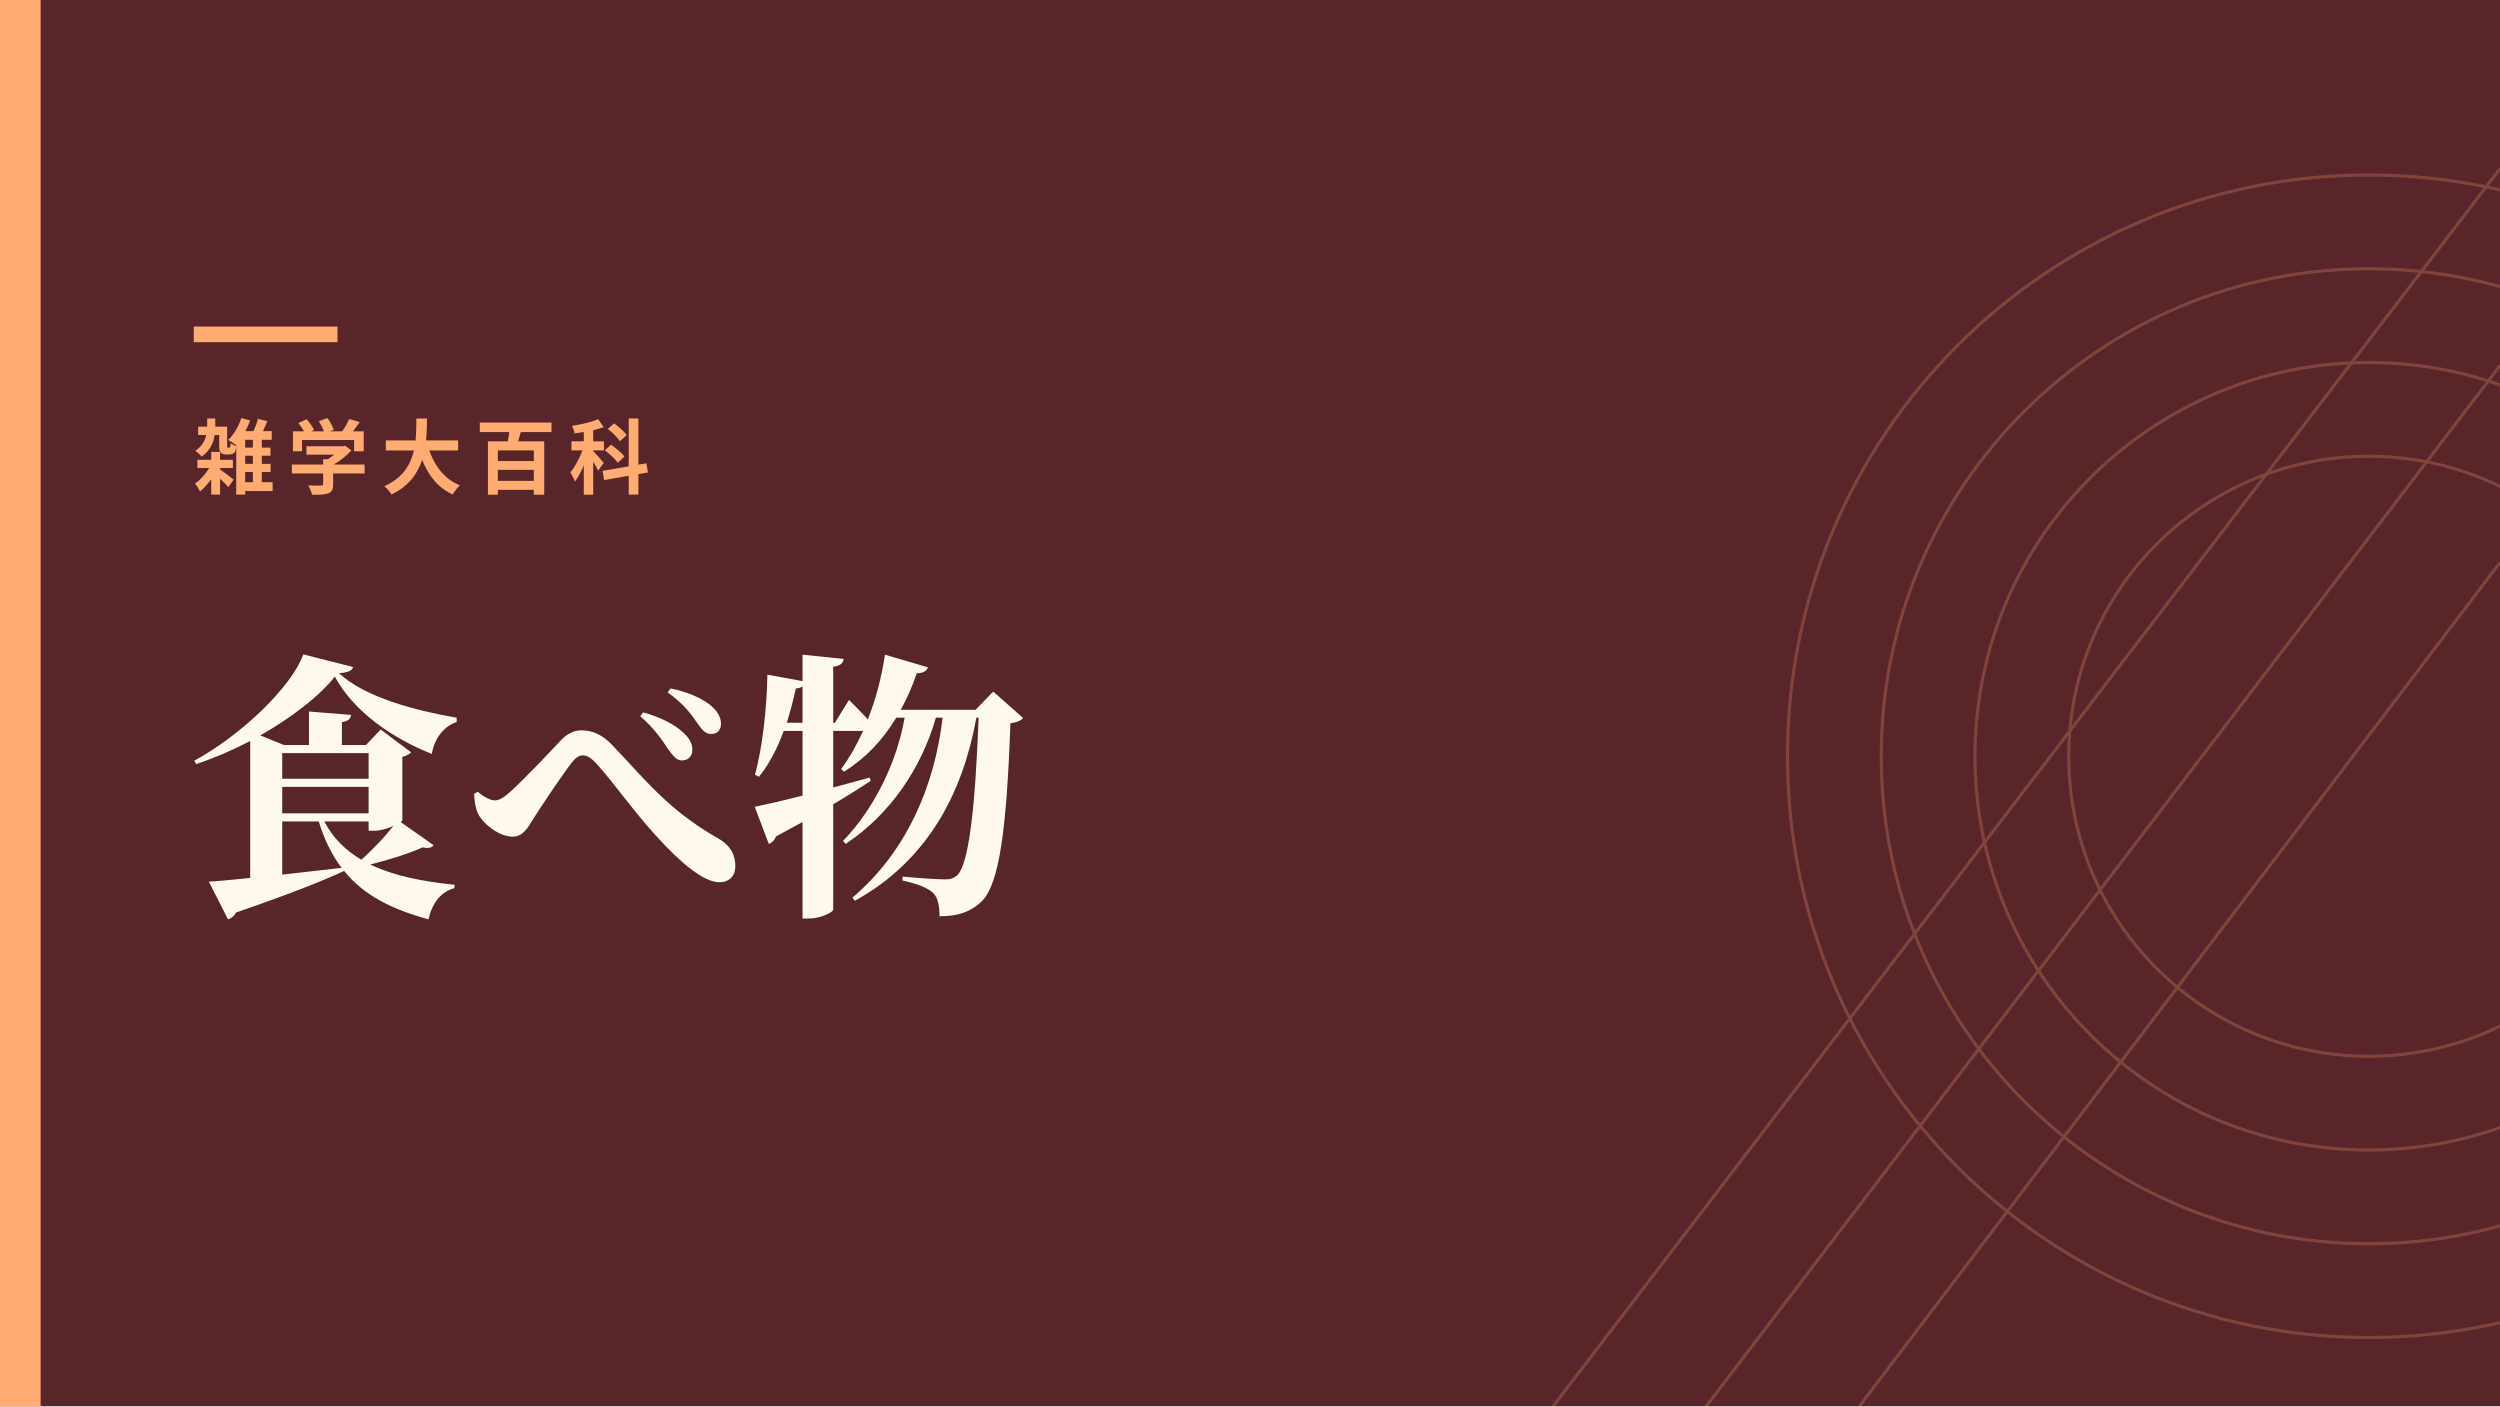
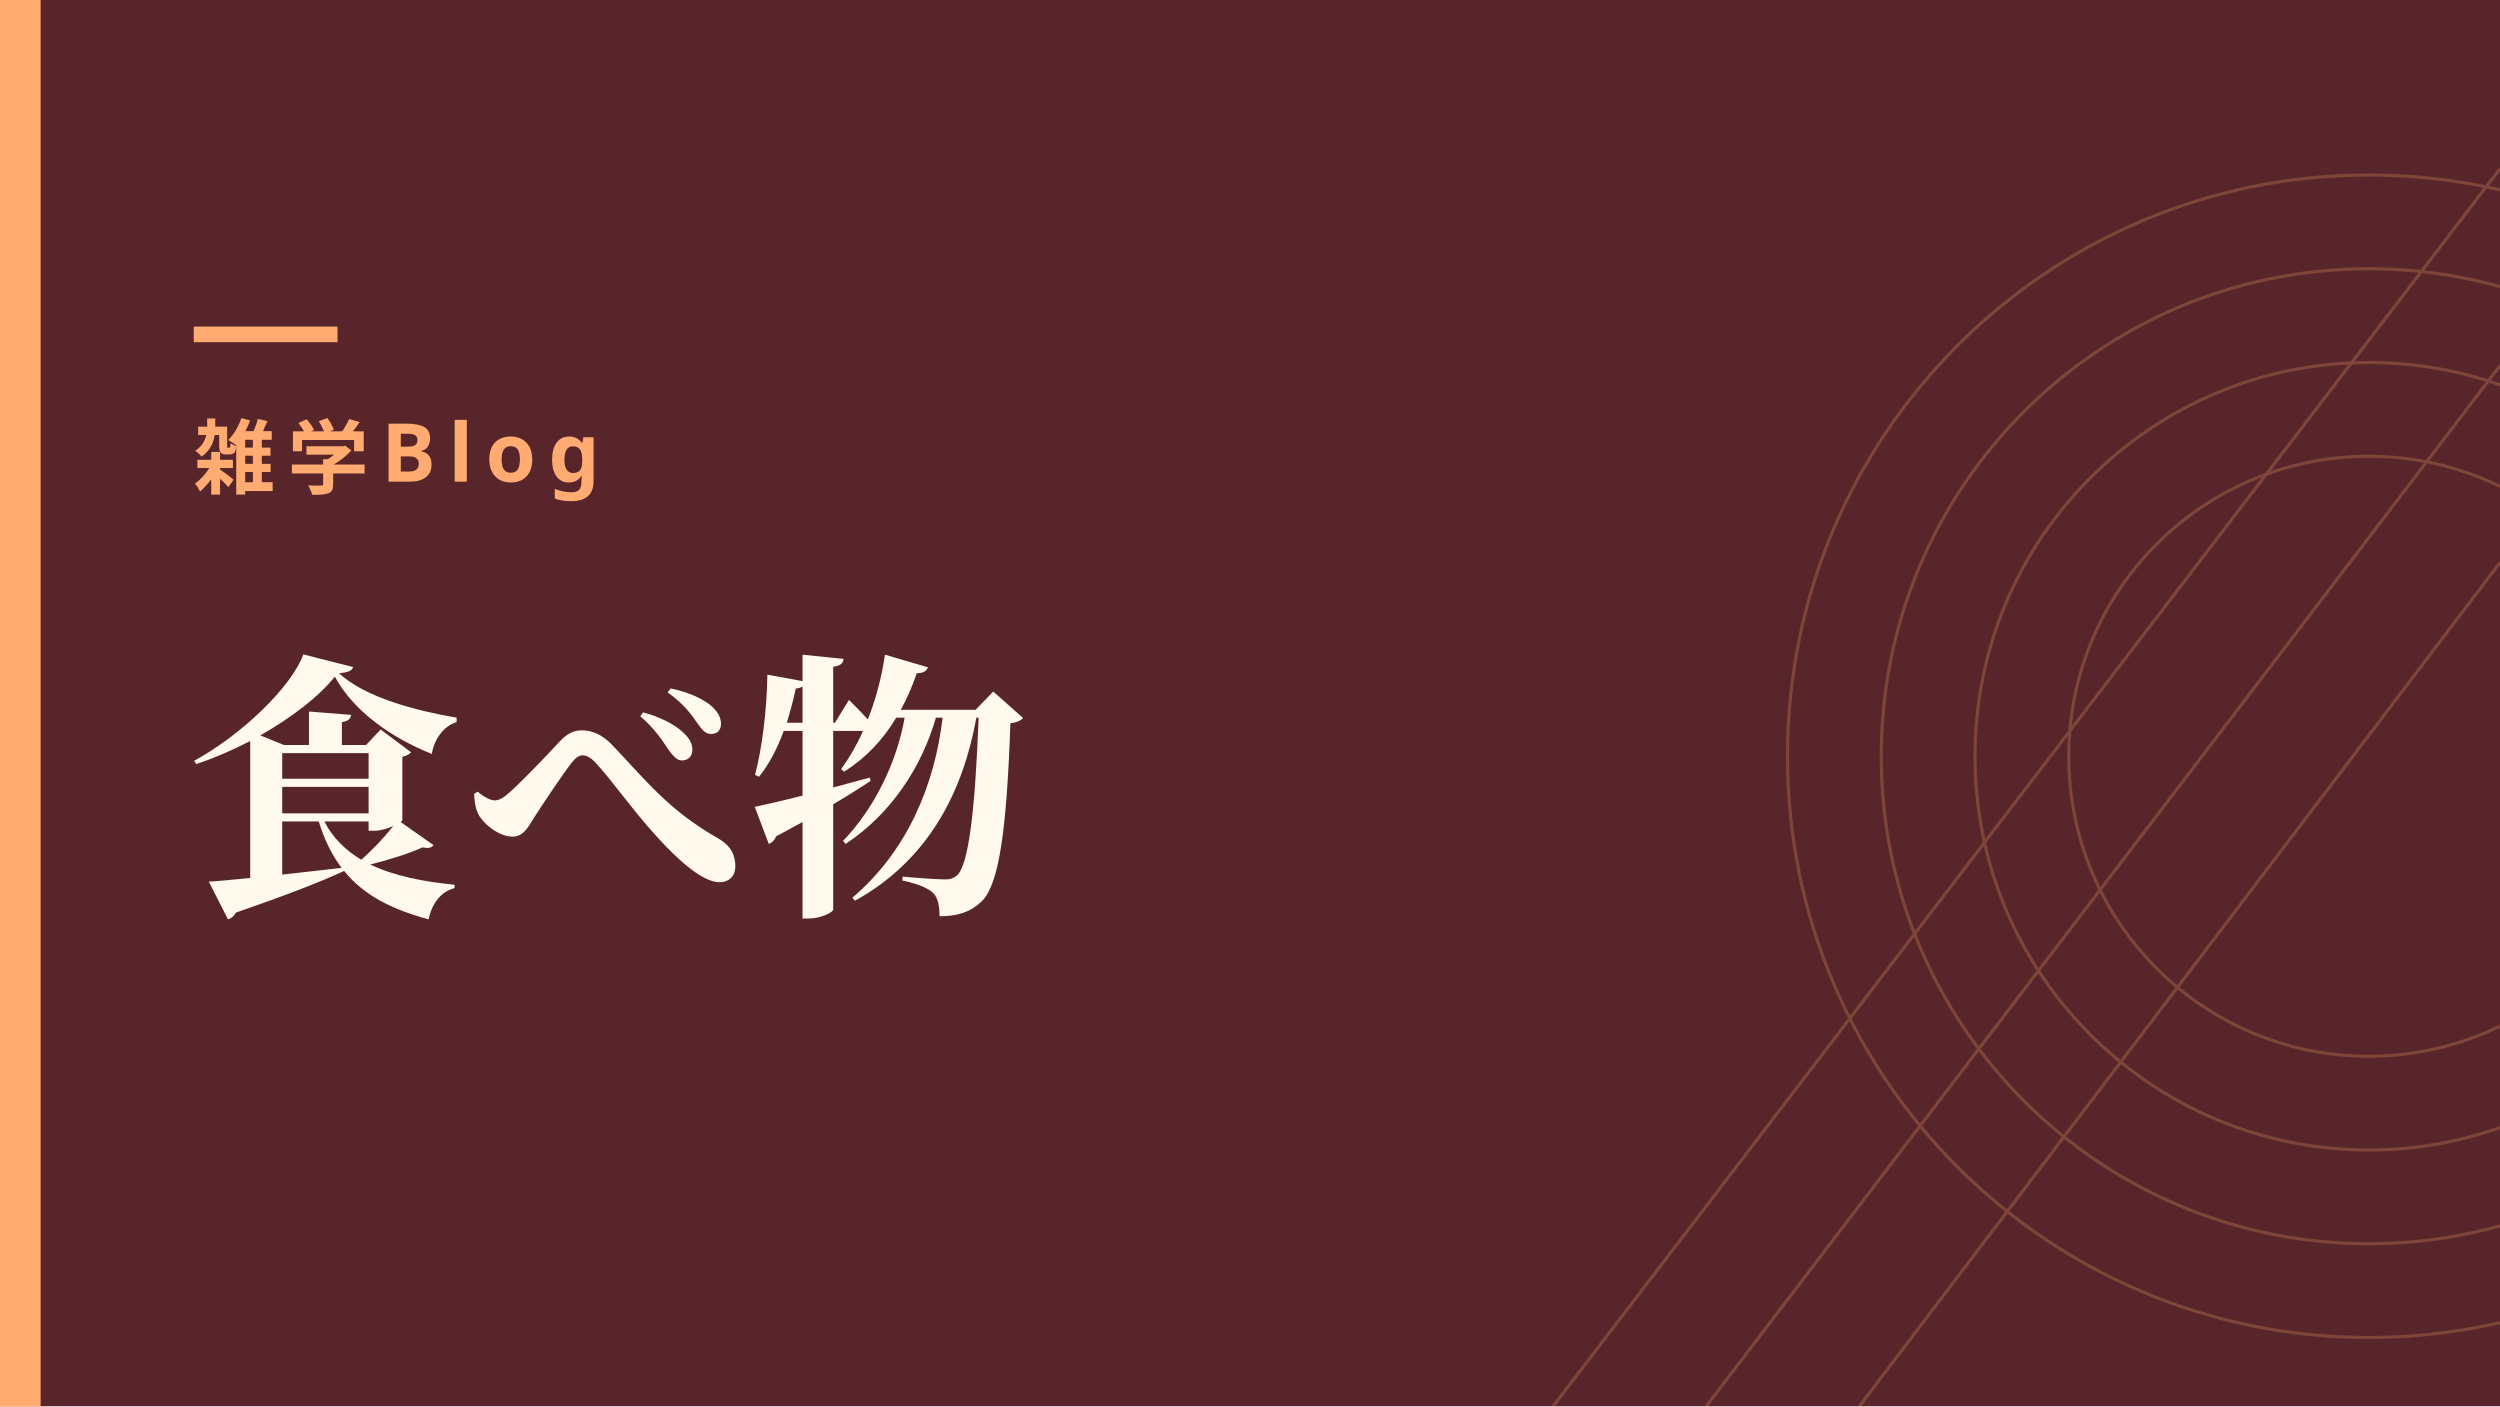
<svg xmlns="http://www.w3.org/2000/svg" width="800" height="450" viewBox="0 0 800 450" role="img" aria-labelledby="title" xml:lang="ja">
  <rect width="800" height="450" fill="#57252a" />
  <path d="M0 0h13v450H0z" fill="#ffab72" />
  <g fill="none" stroke="#ffab72" opacity=".24">
    <circle cx="758" cy="242" r="186" />
    <circle cx="758" cy="242" r="156" />
    <circle cx="758" cy="242" r="126" />
    <circle cx="758" cy="242" r="96" />
    <path d="M497 450 800 54M546 450 800 117M595 450 800 180" />
  </g>
  <path d="M62 107h46" fill="none" stroke="#ffab72" stroke-width="5" />
-   <text x="62" y="156" fill="#ffab72" font-family="sans-serif" font-size="26" font-weight="700" letter-spacing="4">雑学大百科</text>
+   <text x="62" y="156" fill="#ffab72" font-family="sans-serif" font-size="26" font-weight="700" letter-spacing="4">雑学Blog</text>
  <text x="59" y="286" fill="#fff9ee" font-family="serif" font-size="90" font-weight="700">食べ物</text>
</svg>
